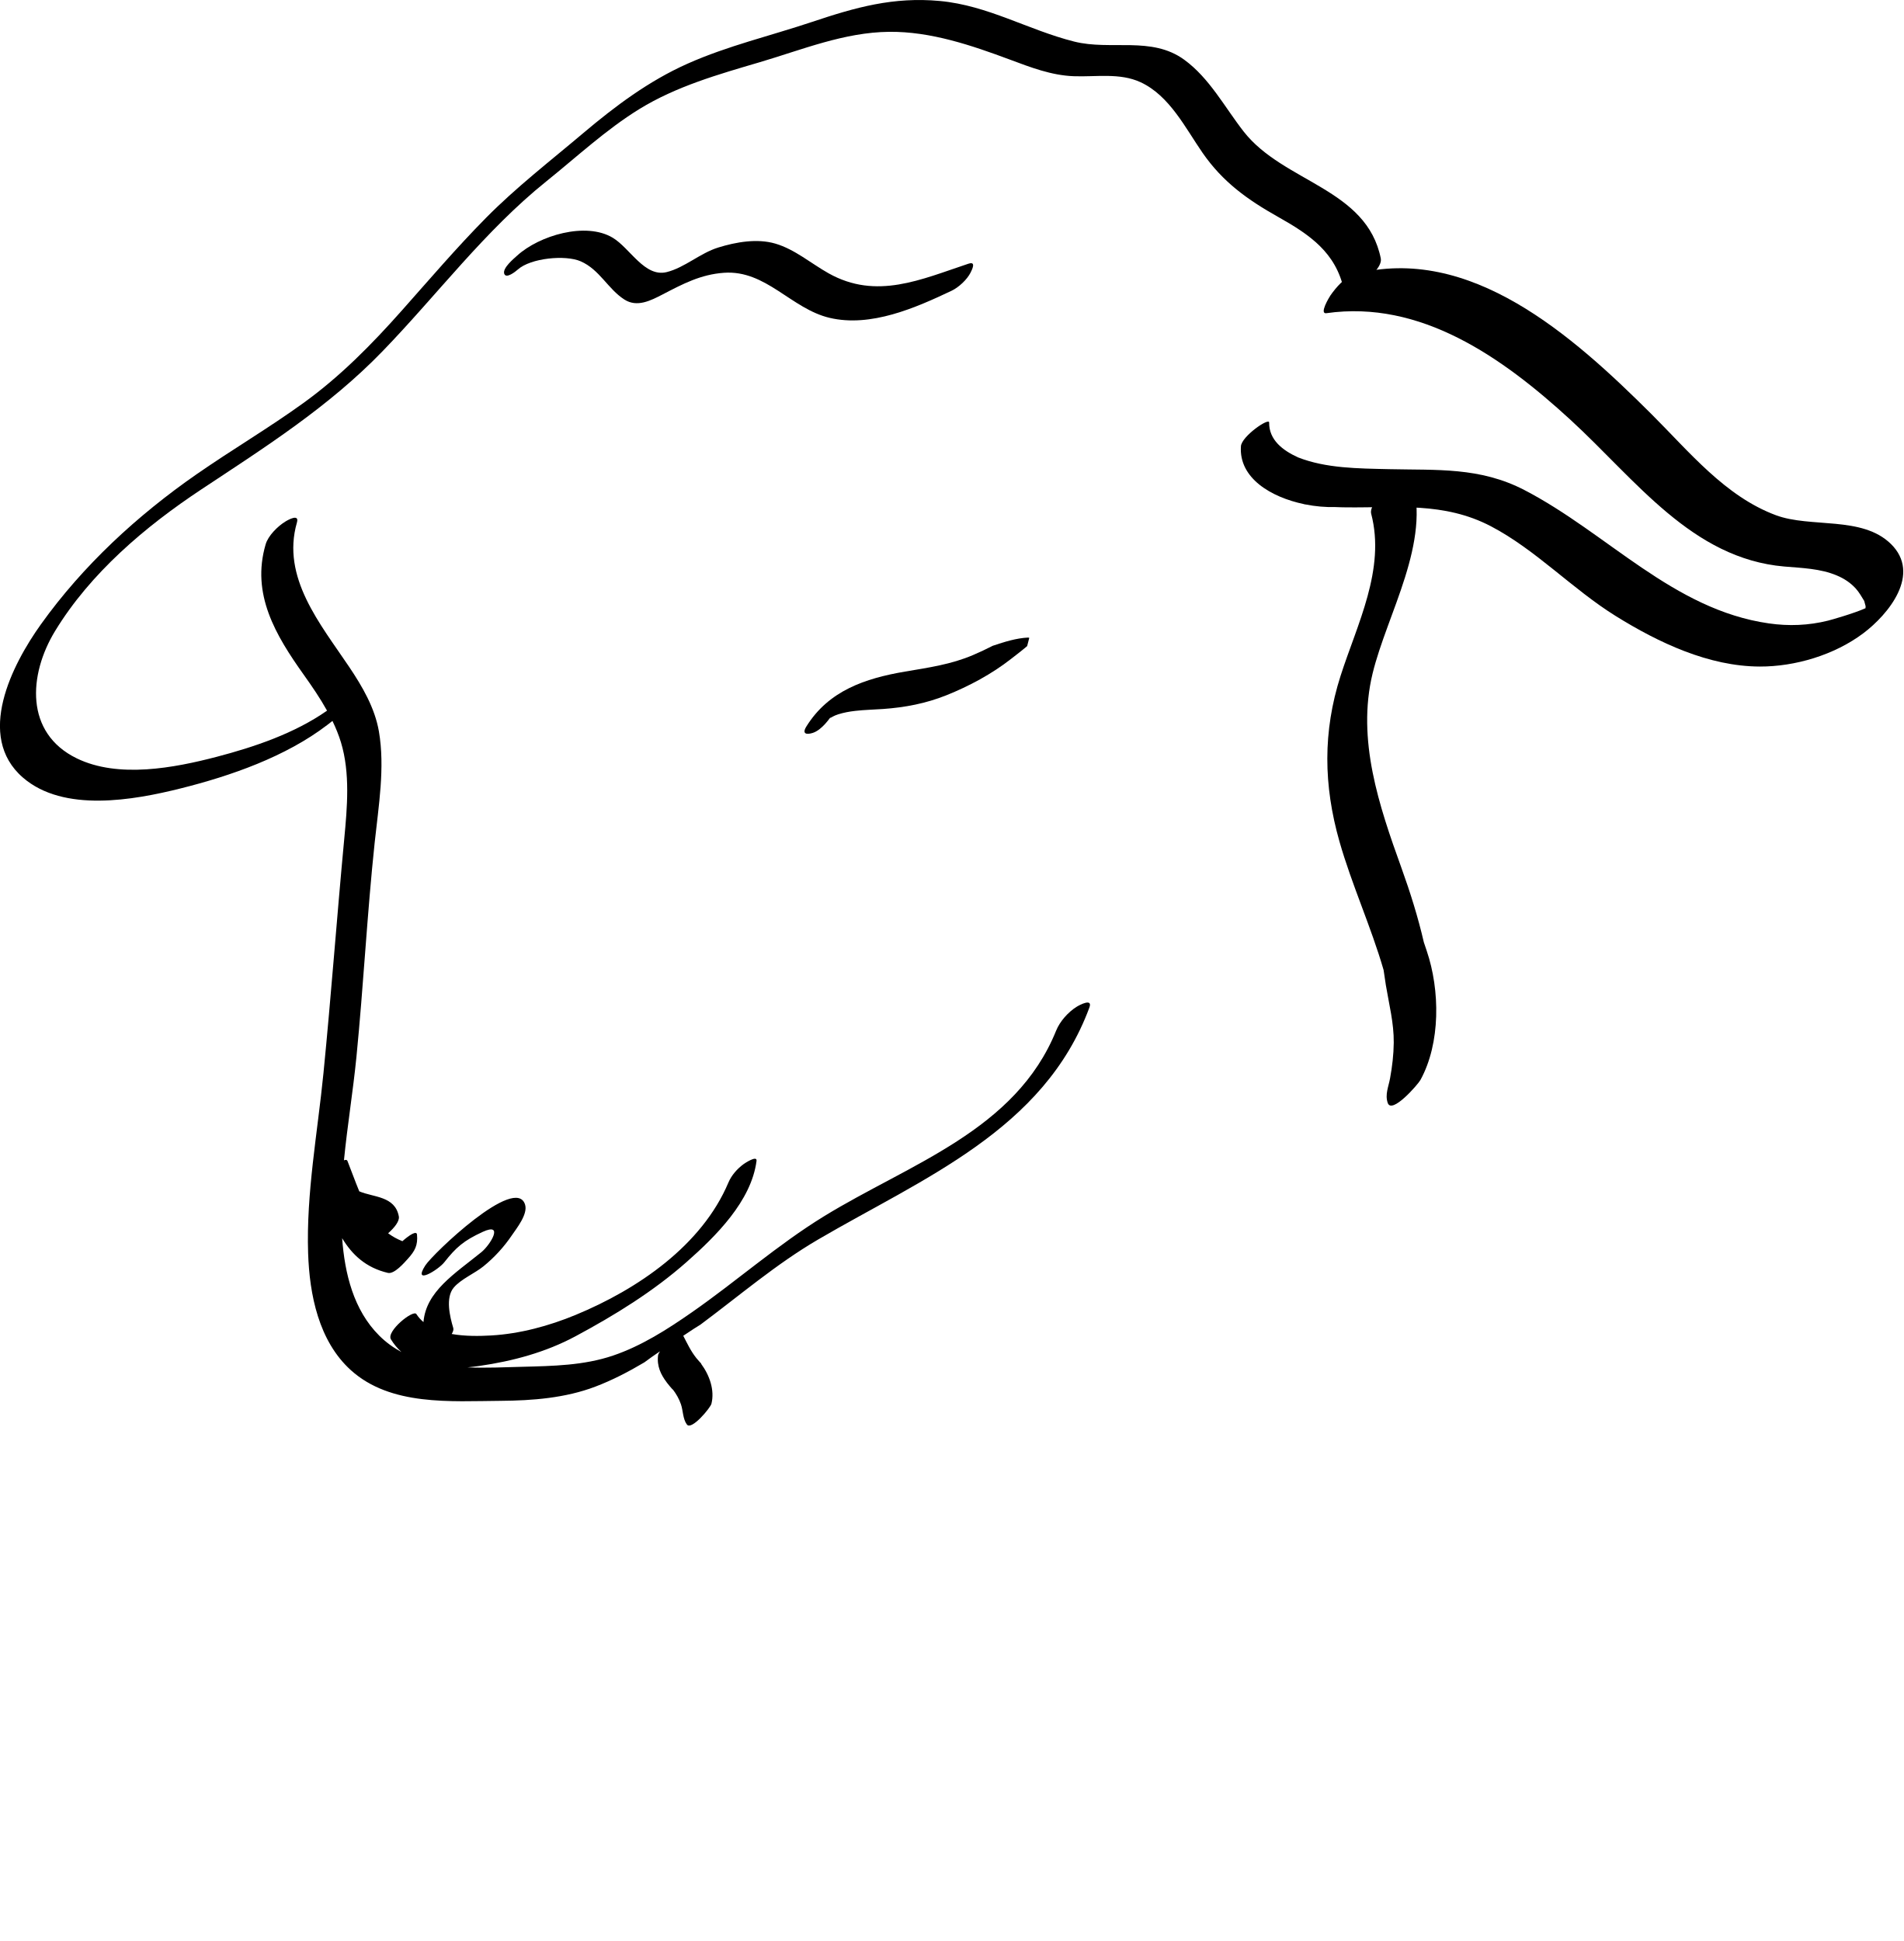
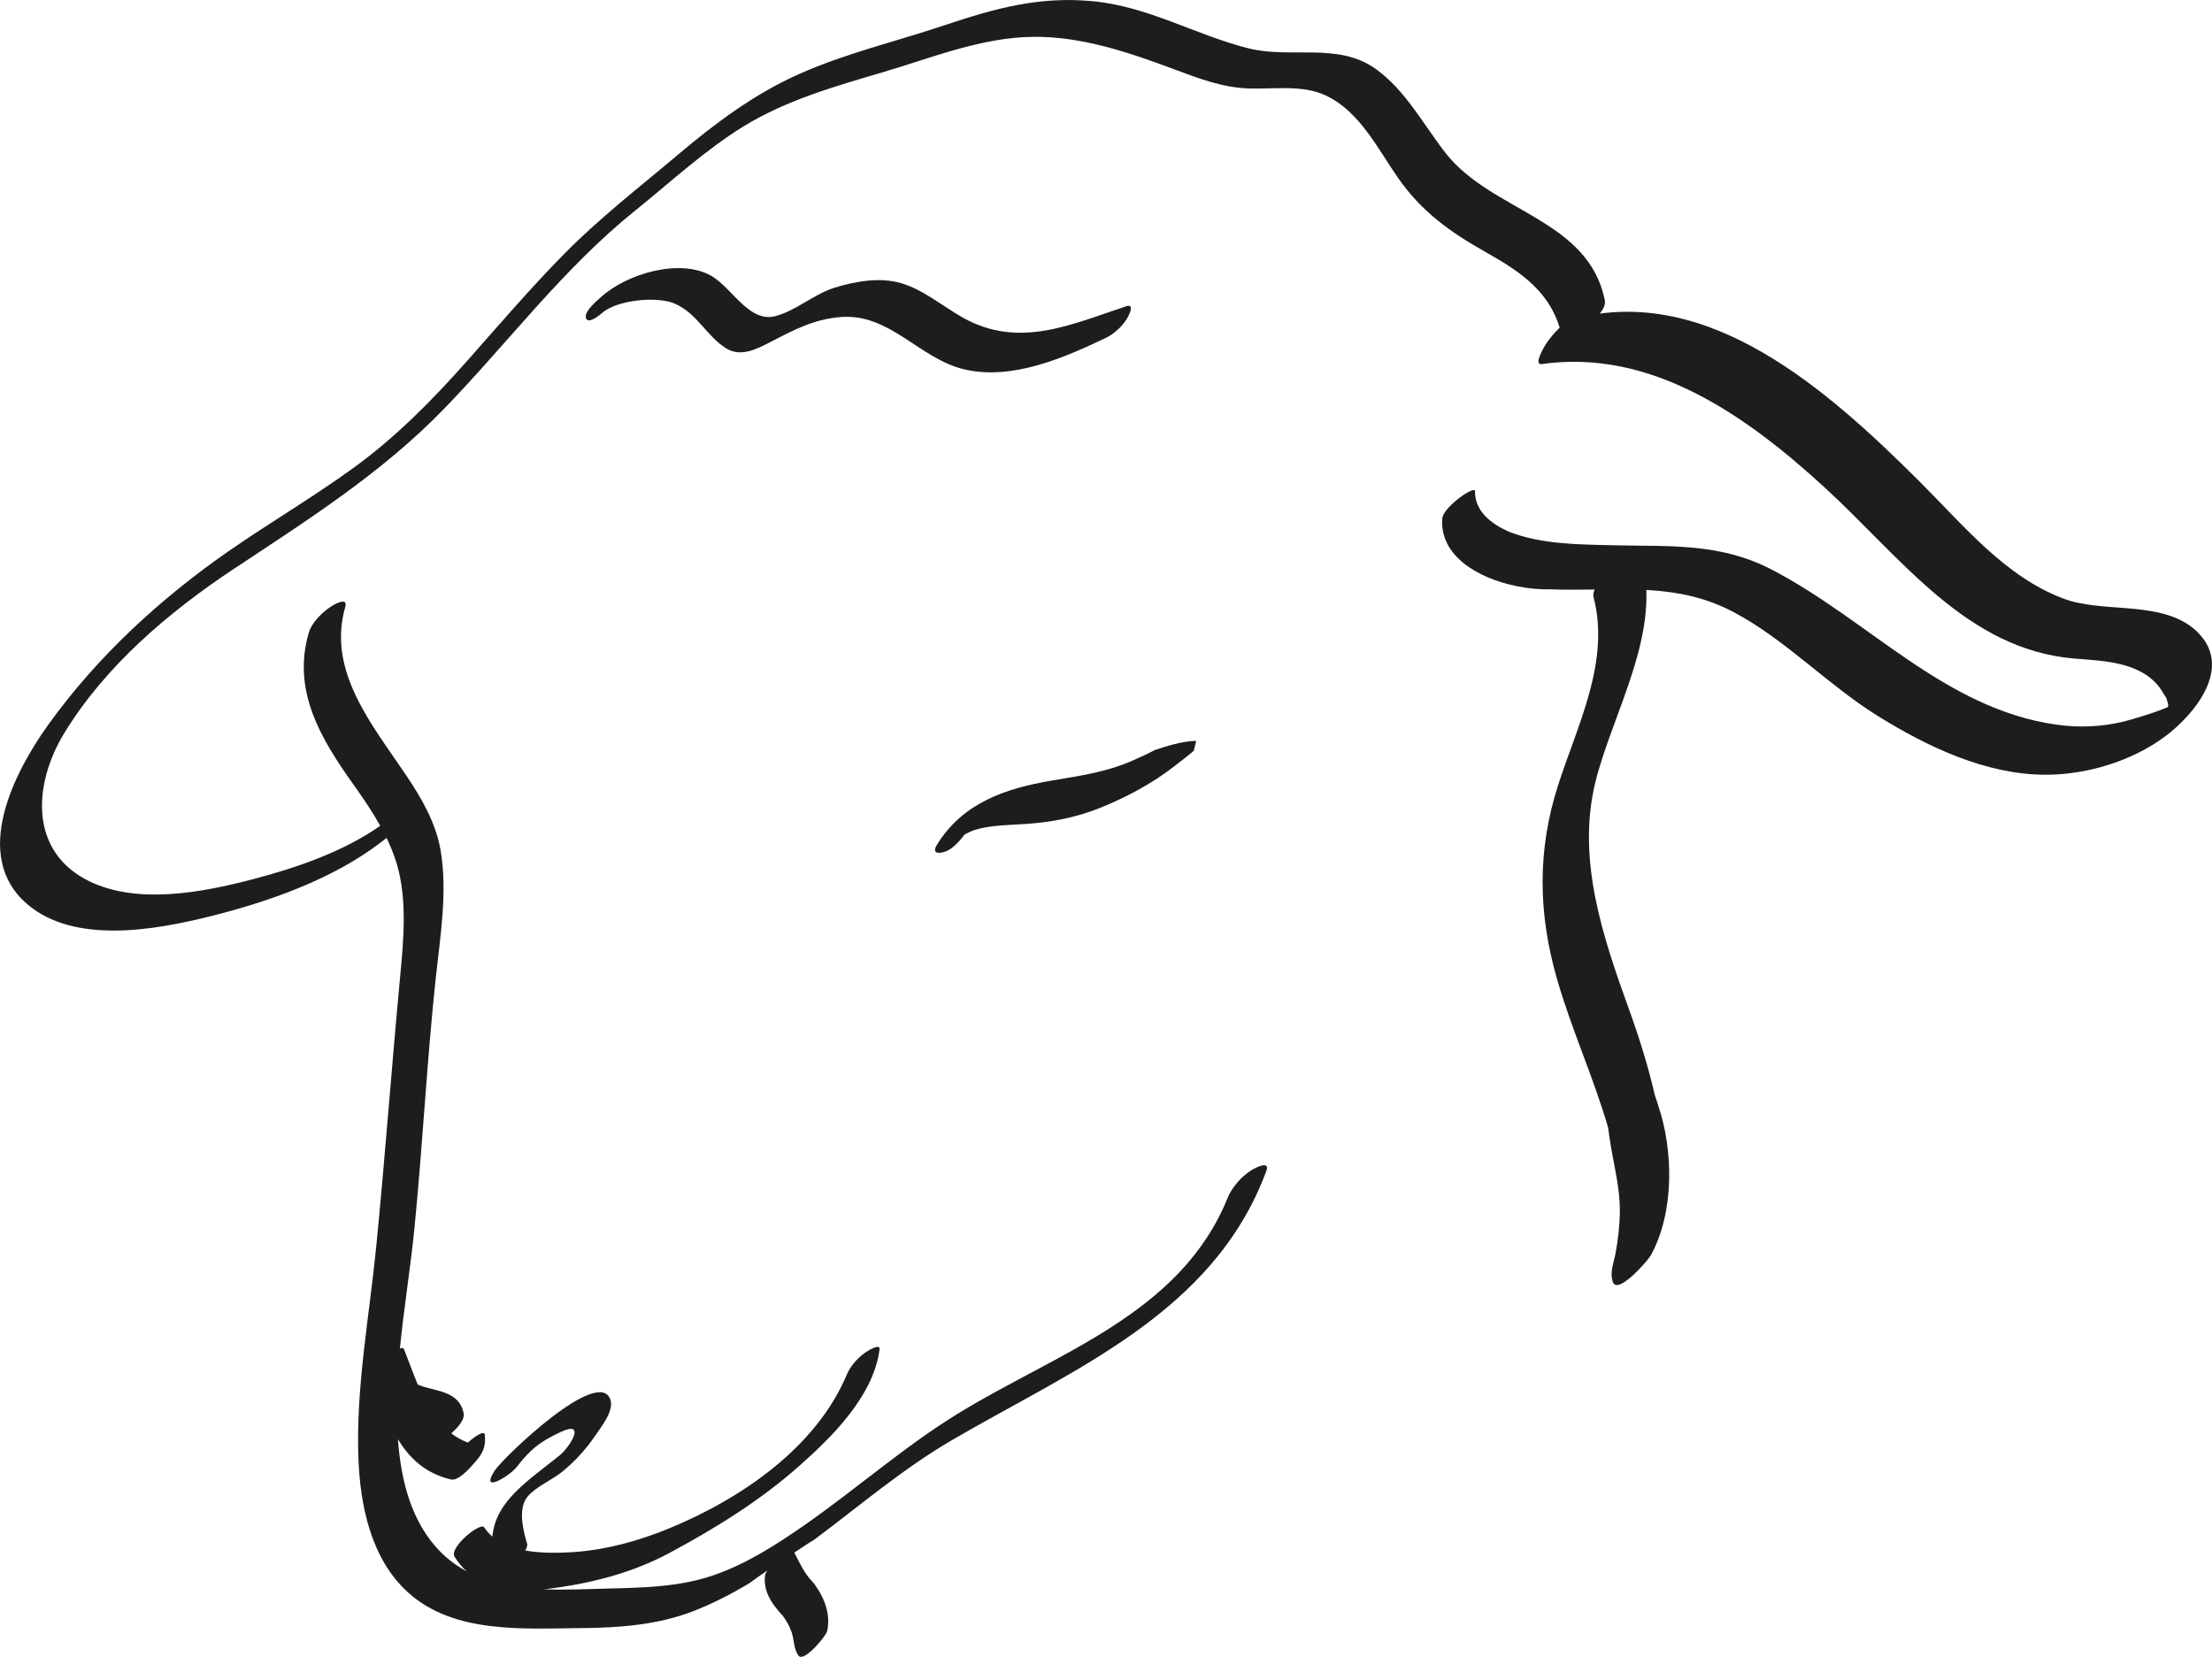
- <svg xmlns="http://www.w3.org/2000/svg" viewBox="0 0 658.48 671.63">
-   <path d="M477.74,89.53c-4.86-24.44-33.68-26.32-47.5-44.06-6.52-8.36-11.77-18.43-20.52-24.8-11.35-8.27-25.38-3.08-38.1-6.29-15.91-4.01-29.8-12.5-46.47-14.04-16.04-1.49-29.11,2.19-44.13,7.22-14.42,4.83-29.22,8.27-43.16,14.48-13.4,5.97-25.03,14.69-36.16,24.09-11.39,9.63-23.14,18.7-33.63,29.33-10.16,10.29-19.54,21.29-29.13,32.08-10.35,11.66-21.18,22.66-33.87,31.84-12.02,8.69-24.82,16.22-37,24.68-20.55,14.27-39.32,31.58-53.9,51.95-9.96,13.92-22.74,38.74-6.25,53.04,14.09,12.22,38.32,7.83,54.62,3.75,17.32-4.33,36.35-10.98,50.66-21.93,.43-.33,1.1-.83,1.82-1.41,1.15,2.39,2.16,4.84,2.94,7.4,3.24,10.65,2.16,22.6,1.13,33.51-2.54,26.97-4.51,53.99-7.18,80.95-2.04,20.58-5.99,41.56-5.31,62.3,.47,14.31,3.64,30.41,14.79,40.49,13.78,12.45,34.59,10.73,51.85,10.61,10.98-.08,22.37-.97,32.7-4.9,5.92-2.25,11.54-5.17,16.99-8.41,1.77-1.34,3.6-2.6,5.41-3.82-.38,.59-.62,1.07-.66,1.34-.48,3.78,.95,6.71,3,9.42h0v.02c.64,.83,1.32,1.63,2.03,2.43l.05-.05c1.2,1.57,2.19,3.29,2.84,5.2,.75,2.22,.62,5.01,2.04,6.95,1.59,2.17,8.16-5.78,8.5-7.17,1.16-4.73-.64-9.85-3.57-13.82,.02-.02,.04-.04,.06-.05-.23-.25-.45-.5-.68-.74-.33-.41-.67-.8-1.02-1.18-1.94-2.43-3.13-5.01-4.54-7.73,1.24-.83,2.48-1.66,3.73-2.47,.73-.47,1.47-.92,2.21-1.38,13.45-10.01,26.22-20.98,40.72-29.46,36.27-21.22,78.15-37.86,93.85-80.27,1.24-3.34-3.37-.91-4.36-.29-2.97,1.84-5.84,5.06-7.15,8.3-13.99,34.58-50.67,46.03-80.27,64.2-16.12,9.89-30.25,22.45-45.73,33.23-8.48,5.91-17.45,11.66-27.32,15-10.08,3.42-20.81,3.6-31.35,3.87-6.1,.16-12.58,.47-18.97,.2,1.37-.13,2.73-.3,4.07-.49,11.61-1.67,22.94-4.72,33.29-10.27,13.57-7.28,26.89-15.49,38.43-25.69,10.06-8.89,22.39-21.03,24.2-34.99,.27-2.12-4.23,.93-4.41,1.06-2.23,1.62-4.25,3.89-5.32,6.43-9.16,21.73-31.33,36.9-52.86,45.8-9.18,3.8-19.26,6.54-29.2,7.11-4.01,.23-9.01,.32-13.67-.51,.47-.79,.71-1.52,.54-2.06-1.19-3.95-2.76-10.52,.16-13.99,2.48-2.94,7.29-4.93,10.31-7.39,3.8-3.09,7.07-6.68,9.81-10.72,1.65-2.43,5.54-7.25,4.58-10.54-3.1-10.63-31.95,16.94-34.54,20.99-4.52,7.05,4.49,1.54,6.57-1.1,4.09-5.19,6.72-7.49,13.26-10.51,7.54-3.48,2.67,4.51-.45,7.03-9.25,7.49-19.13,13.57-20.01,24.17-.94-.8-1.77-1.71-2.45-2.77-1.07-1.67-10.51,5.96-8.81,8.74,1.06,1.74,2.29,3.17,3.64,4.39-2.73-1.47-5.31-3.31-7.65-5.64-8.93-8.88-11.97-21.51-12.87-33.75,3.43,5.69,8.19,10.21,15.83,12.01,2.23,.52,5.73-3.59,6.87-4.84,2.52-2.76,3.54-4.78,3.2-8.43-.13-1.46-2.68,.2-5.05,2.3-1.84-.73-3.48-1.65-4.94-2.74,2.2-1.93,4-4.22,3.71-5.81-1.29-7.12-8.8-6.59-13.69-8.7-1.44-3.45-2.71-7.05-4.08-10.49-.18-.46-.63-.49-1.22-.24,1.17-11.96,3.14-23.88,4.32-35.8,2.44-24.71,3.69-49.47,6.31-74.16,1.33-12.49,3.62-25.97,1.46-38.46-1.41-8.15-5.72-15.52-10.28-22.31-9.97-14.86-23.56-30.94-18.08-49.97,.9-3.14-3-.96-4.1-.27-2.56,1.59-5.84,4.81-6.72,7.81-5.07,17.23,3.44,31.46,13.21,45.18,2.84,3.99,5.64,8.08,8.03,12.38-11.2,7.85-25.14,12.57-38.2,15.98-14.7,3.84-34.02,7.53-48.39,.53-18.05-8.79-16.68-28.99-7.51-44.05,12.23-20.08,31.16-36.13,50.57-48.99,22.18-14.69,44.06-28.55,62.66-47.76,19-19.62,35.38-41.71,56.8-58.91,10.51-8.44,20.58-17.85,32.1-24.95,12.81-7.89,27.36-12.01,41.69-16.23,14.7-4.34,29.21-10.35,44.75-10.51,14.38-.15,28.5,4.67,41.79,9.62,7.19,2.68,14.29,5.44,22.04,5.74,7.68,.3,15.99-1.26,23.2,2.1,10,4.66,15.44,15.79,21.39,24.39,7.02,10.14,15.53,16.22,26.23,22.24,10.91,6.14,19.9,12.28,22.69,25.17,.67,3.12,13.61-6.44,12.76-10.73Z" />
-   <path d="M493.61,329.01c-.34-.98-.67-1.98-1-2.97-2-8.66-4.68-17.22-7.77-25.79-7.67-21.27-15.51-44.27-9.97-67.16,5.04-20.81,20.41-45.56,13.51-67.54-1.22-3.9-15.17,7.69-13.99,12.2,5.05,19.26-4.87,38.23-10.6,56.15-6.16,19.25-5.9,37.85-.38,57.25,4.26,14.97,10.93,29.47,15.28,44.5,.25,1.77,.5,3.52,.78,5.23,1.11,6.69,2.8,13.08,2.73,19.93-.04,4.1-.53,8.27-1.27,12.29-.55,2.99-1.8,5.6-.82,8.52,1.39,4.11,10.51-6.44,11.3-7.88,7.03-12.75,6.82-31.17,2.19-44.75Z" />
-   <path d="M654.18,188.2c-9.98-9.78-27.72-5.42-39.81-9.94-17.51-6.54-29.84-21.85-43.07-35.03-27.31-27.21-62.77-58.82-102.66-48.37-3.21,.84-6.49,4.69-8.36,7.39-.4,.58-3.98,6.5-1.37,6.12,32.51-4.63,60.67,15.09,84.37,36.84,22.74,20.87,42.06,48.05,74.05,50.82,6.07,.52,12.46,.68,18.19,3.11,2.47,1.04,4.68,2.47,6.55,4.53,1.18,1.31,1.97,2.78,2.9,4.27,.16,.61,.33,1.23,.49,1.84-.03,.27-.05,.49-.05,.68-4.02,1.8-11.84,4.02-12.94,4.29-6.78,1.69-13.59,1.95-20.49,.96-33.16-4.74-55.77-31.19-84.57-46.14-15.43-8.01-30.29-6.84-46.89-7.23-10.76-.25-21.72-.27-31.45-4.08-5.27-2.41-10.05-6.02-9.98-12.06,.02-1.81-9.52,4.77-9.76,8.21-.77,11.03,10.42,17.65,21.86,20.04,.05,.02,.09,.04,.14,.06,.11,.02,.23,.03,.34,.04,3.48,.69,6.95,.98,10.12,.9,1.4,.06,2.79,.1,4.17,.11,17.25,.17,33.67-1.92,49.84,6.53,15.54,8.13,28.19,21.73,43.15,31.04,14.98,9.32,32.28,17.45,49.86,17.51,12.22,.04,25.82-3.97,35.88-11.54,8.58-6.46,20.18-20.44,9.49-30.91Z" />
-   <path d="M335.14,91.22c-16.53,5.49-31.89,12.64-48.47,3.35-6.03-3.38-11.71-8.32-18.44-10.28-6.31-1.84-13.6-.54-19.74,1.36-6.27,1.94-11.62,6.96-17.82,8.5-7.65,1.89-12.68-8.29-18.69-11.89-9.32-5.59-25.42-.77-33.05,6.18-1.2,1.09-5.13,4.31-4.48,6.27,.64,1.92,4.01-.83,4.68-1.43,4.46-4.01,16.52-5.17,21.79-2.85,6.59,2.9,9.37,9.55,15.11,13.22,4.37,2.8,9.06,.39,13.28-1.8,6.95-3.61,13.09-6.88,21.13-7.46,14.59-1.05,23.3,12.48,36.62,15.6,14.22,3.34,29.66-3.45,42.2-9.4,2.43-1.16,5.32-3.84,6.52-6.24,.51-1.01,2.02-4-.63-3.12Z" />
-   <path d="M343.5,223.44c-2.26,1.17-4.57,2.24-6.81,3.2-7.61,3.27-15.47,4.37-23.55,5.74-13.84,2.36-26.44,6.6-34.15,18.99-1.66,2.67,.12,2.9,2.23,2.22,3.03-.98,5.84-4.84,7.45-7.39-2.33,3.7-1.85,1.96,1.33,.97,1.95-.61,3.88-.96,5.91-1.19,3.17-.37,6.39-.42,9.58-.65,7.62-.54,14.79-1.9,21.93-4.75,7.86-3.15,15.69-7.35,22.35-12.56,1.65-1.29,3.64-2.79,5.59-4.45,.02-.07,.04-.15,.06-.22,.17-.67,.43-1.61,.68-2.64-.11-.04-.24-.06-.36-.1-4.07,.18-8.21,1.48-12.23,2.83Z" />
+ <svg xmlns="http://www.w3.org/2000/svg" id="a" viewBox="0 0 321.36 240.74">
+   <defs>
+     <style>.b{fill:#1d1d1b;}</style>
+   </defs>
+   <path class="b" d="M233.16,43.69c-2.37-11.93-16.44-12.85-23.18-21.5-3.18-4.08-5.74-8.99-10.01-12.1-5.54-4.04-12.38-1.5-18.6-3.07-7.77-1.96-14.54-6.1-22.68-6.85-7.83-.73-14.21,1.07-21.54,3.52-7.04,2.36-14.26,4.04-21.06,7.07-6.54,2.91-12.22,7.17-17.65,11.76-5.56,4.7-11.29,9.12-16.41,14.31-4.96,5.02-9.54,10.39-14.21,15.66-5.05,5.69-10.34,11.06-16.53,15.54-5.86,4.24-12.11,7.92-18.06,12.04-10.03,6.97-19.19,15.41-26.3,25.35-4.86,6.79-11.1,18.9-3.05,25.89,6.88,5.97,18.7,3.82,26.66,1.83,8.45-2.11,17.74-5.36,24.73-10.7,.21-.16,.54-.4,.89-.69,.56,1.17,1.06,2.36,1.44,3.61,1.58,5.2,1.05,11.03,.55,16.35-1.24,13.16-2.2,26.35-3.5,39.51-1,10.04-2.93,20.28-2.59,30.4,.23,6.98,1.78,14.84,7.22,19.76,6.72,6.08,16.88,5.24,25.3,5.18,5.36-.04,10.92-.47,15.96-2.39,2.89-1.1,5.63-2.52,8.29-4.1,.86-.65,1.76-1.27,2.64-1.86-.18,.29-.3,.52-.32,.65-.23,1.84,.46,3.28,1.46,4.6h0c.31,.41,.64,.8,.98,1.19l.03-.02c.59,.77,1.07,1.61,1.39,2.54,.37,1.09,.3,2.45,.99,3.39,.77,1.06,3.98-2.82,4.15-3.5,.57-2.31-.31-4.81-1.74-6.74l.03-.03c-.11-.12-.22-.24-.33-.36-.16-.2-.32-.39-.5-.57-.95-1.18-1.53-2.45-2.21-3.77,.61-.4,1.21-.81,1.82-1.21,.35-.23,.72-.45,1.08-.67,6.56-4.89,12.8-10.24,19.87-14.38,17.7-10.36,38.14-18.48,45.8-39.18,.6-1.63-1.64-.44-2.13-.14-1.45,.9-2.85,2.47-3.49,4.05-6.83,16.87-24.73,22.47-39.17,31.33-7.86,4.83-14.76,10.96-22.32,16.22-4.14,2.88-8.51,5.69-13.33,7.32-4.92,1.67-10.16,1.76-15.3,1.89-2.98,.08-6.14,.23-9.26,.1,.67-.06,1.33-.14,1.99-.24,5.66-.81,11.19-2.3,16.25-5.01,6.62-3.55,13.12-7.56,18.76-12.54,4.91-4.34,10.93-10.26,11.81-17.07,.13-1.03-2.07,.45-2.15,.52-1.09,.79-2.07,1.9-2.6,3.14-4.47,10.61-15.29,18.01-25.8,22.35-4.48,1.85-9.4,3.19-14.25,3.47-1.96,.11-4.4,.16-6.67-.25,.23-.39,.35-.74,.26-1.01-.58-1.93-1.35-5.13,.08-6.83,1.21-1.44,3.56-2.4,5.03-3.61,1.86-1.51,3.45-3.26,4.79-5.23,.8-1.18,2.71-3.54,2.24-5.14-1.52-5.19-15.59,8.27-16.86,10.24-2.21,3.44,2.19,.75,3.2-.54,1.99-2.53,3.28-3.66,6.47-5.13,3.68-1.7,1.3,2.2-.22,3.43-4.52,3.65-9.33,6.62-9.76,11.8-.46-.39-.86-.83-1.2-1.35-.52-.81-5.13,2.91-4.3,4.27,.52,.85,1.12,1.55,1.78,2.14-1.33-.72-2.59-1.62-3.73-2.75-4.36-4.33-5.84-10.5-6.28-16.47,1.67,2.78,4,4.98,7.72,5.86,1.09,.26,2.8-1.75,3.35-2.36,1.23-1.35,1.73-2.33,1.56-4.12-.06-.71-1.31,.1-2.47,1.12-.9-.35-1.7-.8-2.41-1.34,1.07-.94,1.95-2.06,1.81-2.84-.63-3.48-4.3-3.22-6.68-4.25-.7-1.69-1.32-3.44-1.99-5.12-.09-.22-.31-.24-.6-.12,.57-5.84,1.53-11.66,2.11-17.47,1.19-12.06,1.8-24.14,3.08-36.2,.65-6.09,1.77-12.67,.71-18.77-.69-3.98-2.79-7.58-5.02-10.89-4.87-7.25-11.5-15.1-8.83-24.39,.44-1.53-1.46-.47-2-.13-1.25,.78-2.85,2.35-3.28,3.81-2.47,8.41,1.68,15.35,6.45,22.05,1.39,1.95,2.75,3.94,3.92,6.04-5.47,3.83-12.27,6.13-18.64,7.8-7.17,1.87-16.6,3.68-23.62,.26-8.81-4.29-8.14-14.15-3.66-21.5,5.97-9.8,15.21-17.63,24.68-23.91,10.82-7.17,21.5-13.93,30.58-23.31,9.27-9.58,17.27-20.36,27.72-28.75,5.13-4.12,10.05-8.71,15.66-12.18,6.25-3.85,13.35-5.86,20.35-7.92,7.18-2.12,14.26-5.05,21.84-5.13,7.02-.07,13.91,2.28,20.39,4.7,3.51,1.31,6.97,2.65,10.76,2.8,3.75,.15,7.81-.61,11.32,1.03,4.88,2.28,7.53,7.7,10.44,11.9,3.43,4.95,7.58,7.92,12.8,10.86,5.32,3,9.71,5.99,11.07,12.28,.33,1.52,6.64-3.14,6.23-5.23Z" />
+   <path class="b" d="M240.9,160.57c-.16-.48-.33-.96-.49-1.45-.97-4.23-2.28-8.4-3.79-12.58-3.74-10.38-7.57-21.61-4.87-32.78,2.46-10.16,9.96-22.23,6.59-32.96-.6-1.9-7.4,3.75-6.83,5.96,2.46,9.4-2.38,18.66-5.17,27.4-3.01,9.4-2.88,18.47-.18,27.94,2.08,7.31,5.33,14.38,7.46,21.72,.12,.86,.24,1.72,.38,2.55,.54,3.27,1.37,6.38,1.33,9.73-.02,2-.26,4.04-.62,6-.27,1.46-.88,2.73-.4,4.16,.68,2,5.13-3.14,5.51-3.84,3.43-6.22,3.33-15.21,1.07-21.84Z" />
+   <path class="b" d="M319.27,91.85c-4.87-4.77-13.53-2.65-19.43-4.85-8.55-3.19-14.57-10.67-21.02-17.09-13.33-13.28-30.64-28.71-50.1-23.61-1.57,.41-3.17,2.29-4.08,3.61-.19,.28-1.94,3.17-.67,2.99,15.87-2.26,29.61,7.36,41.17,17.98,11.1,10.19,20.53,23.45,36.14,24.8,2.96,.26,6.08,.33,8.88,1.52,1.21,.51,2.29,1.2,3.19,2.21,.58,.64,.96,1.36,1.41,2.08l.24,.9c-.02,.13-.02,.24-.02,.33-1.96,.88-5.78,1.96-6.31,2.09-3.31,.82-6.63,.95-10,.47-16.18-2.32-27.22-15.22-41.28-22.52-7.53-3.91-14.78-3.34-22.88-3.53-5.25-.12-10.6-.13-15.35-1.99-2.57-1.18-4.9-2.94-4.87-5.89,0-.88-4.65,2.33-4.76,4.01-.37,5.38,5.09,8.61,10.67,9.78,.02,0,.04,.02,.07,.03,.06,0,.11,.01,.17,.02,1.7,.34,3.39,.48,4.94,.44,.68,.03,1.36,.05,2.03,.05,8.42,.08,16.43-.94,24.32,3.19,7.58,3.97,13.76,10.61,21.06,15.15,7.31,4.55,15.75,8.52,24.33,8.55,5.96,.02,12.6-1.94,17.51-5.63,4.19-3.15,9.85-9.97,4.63-15.08Z" />
+   <path class="b" d="M163.56,44.52c-8.07,2.68-15.56,6.17-23.66,1.64-2.94-1.65-5.72-4.06-9-5.02-3.08-.9-6.64-.27-9.64,.66-3.06,.95-5.67,3.4-8.69,4.15-3.73,.92-6.19-4.04-9.12-5.8-4.55-2.73-12.41-.38-16.13,3.01-.59,.53-2.5,2.1-2.19,3.06,.31,.94,1.96-.41,2.29-.7,2.17-1.96,8.06-2.53,10.64-1.39,3.22,1.42,4.57,4.66,7.38,6.45,2.13,1.36,4.42,.19,6.48-.88,3.39-1.76,6.39-3.36,10.31-3.64,7.12-.51,11.37,6.09,17.87,7.61,6.94,1.63,14.48-1.68,20.59-4.59,1.19-.56,2.6-1.88,3.18-3.05,.25-.49,.98-1.95-.31-1.52Z" />
+   <path class="b" d="M167.64,109.05c-1.1,.57-2.23,1.09-3.32,1.56-3.71,1.6-7.55,2.13-11.49,2.8-6.76,1.15-12.9,3.22-16.67,9.27-.81,1.3,.06,1.41,1.09,1.08,1.48-.48,2.85-2.36,3.63-3.61-1.14,1.81-.9,.96,.65,.47,.95-.3,1.89-.47,2.88-.58,1.55-.18,3.12-.21,4.67-.32,3.72-.26,7.22-.93,10.7-2.32,3.84-1.54,7.66-3.58,10.91-6.13,.81-.63,1.78-1.36,2.73-2.17,0-.03,.02-.07,.03-.11,.08-.33,.21-.79,.33-1.29-.05-.02-.12-.03-.18-.05-1.99,.09-4.01,.72-5.97,1.38Z" />
</svg>
